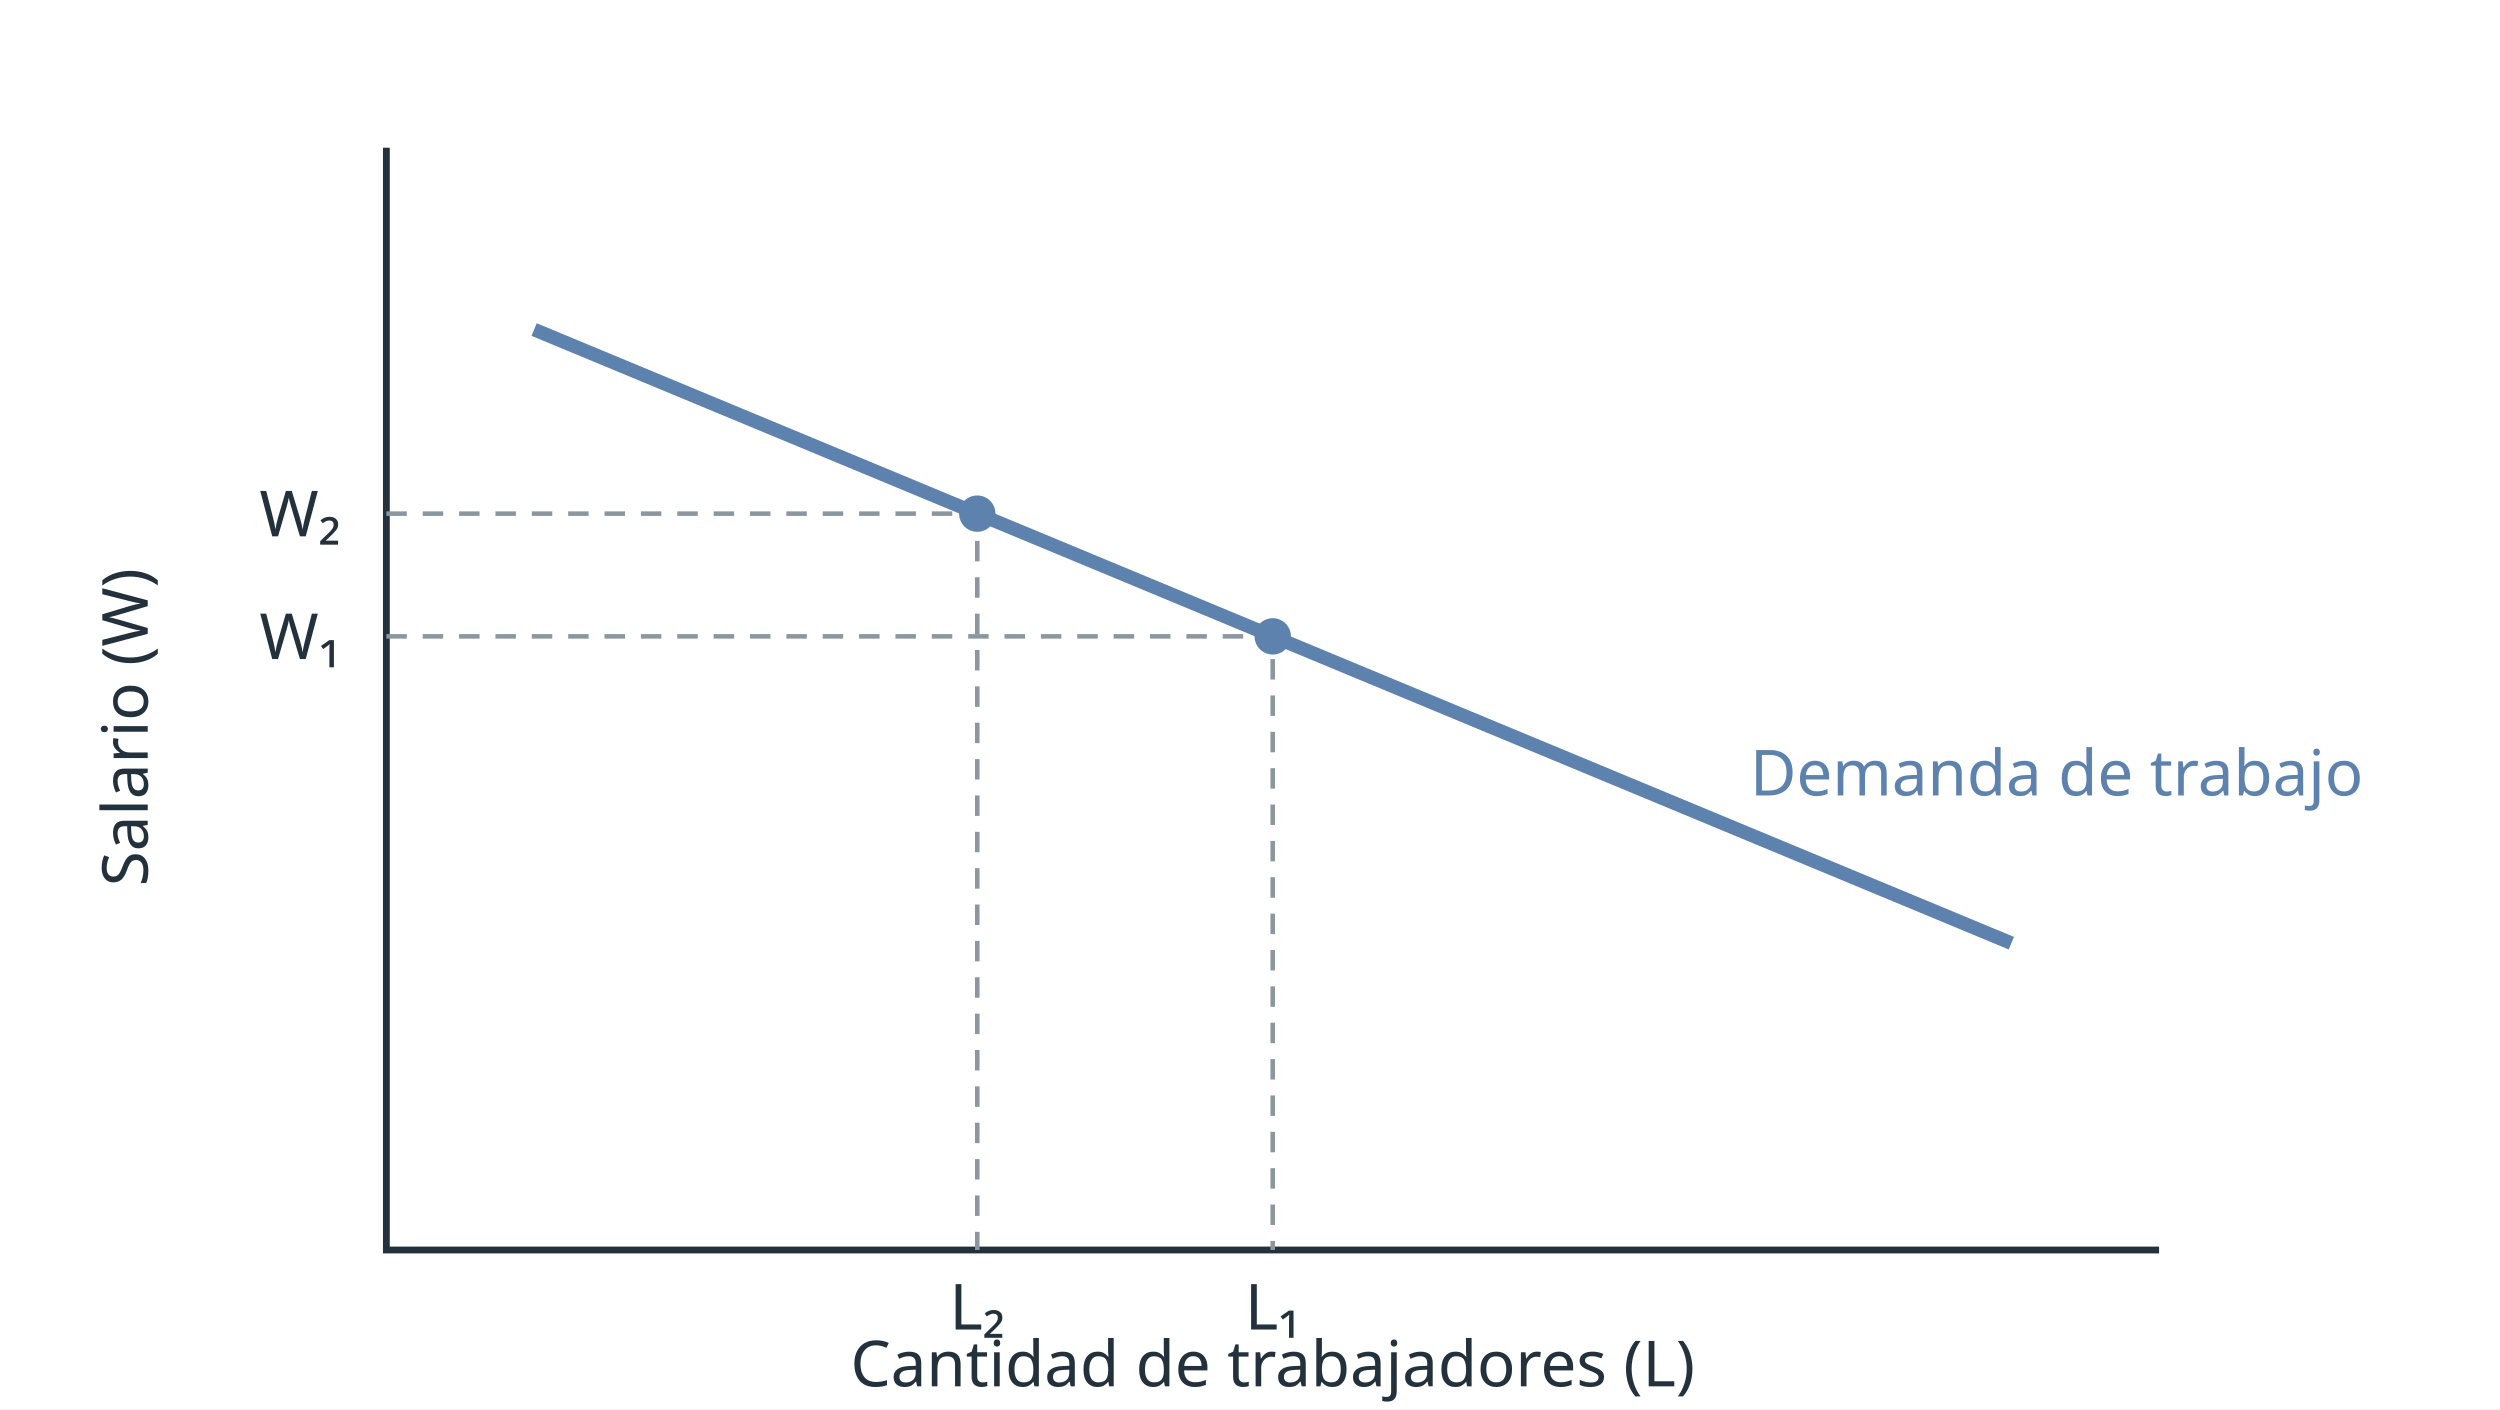
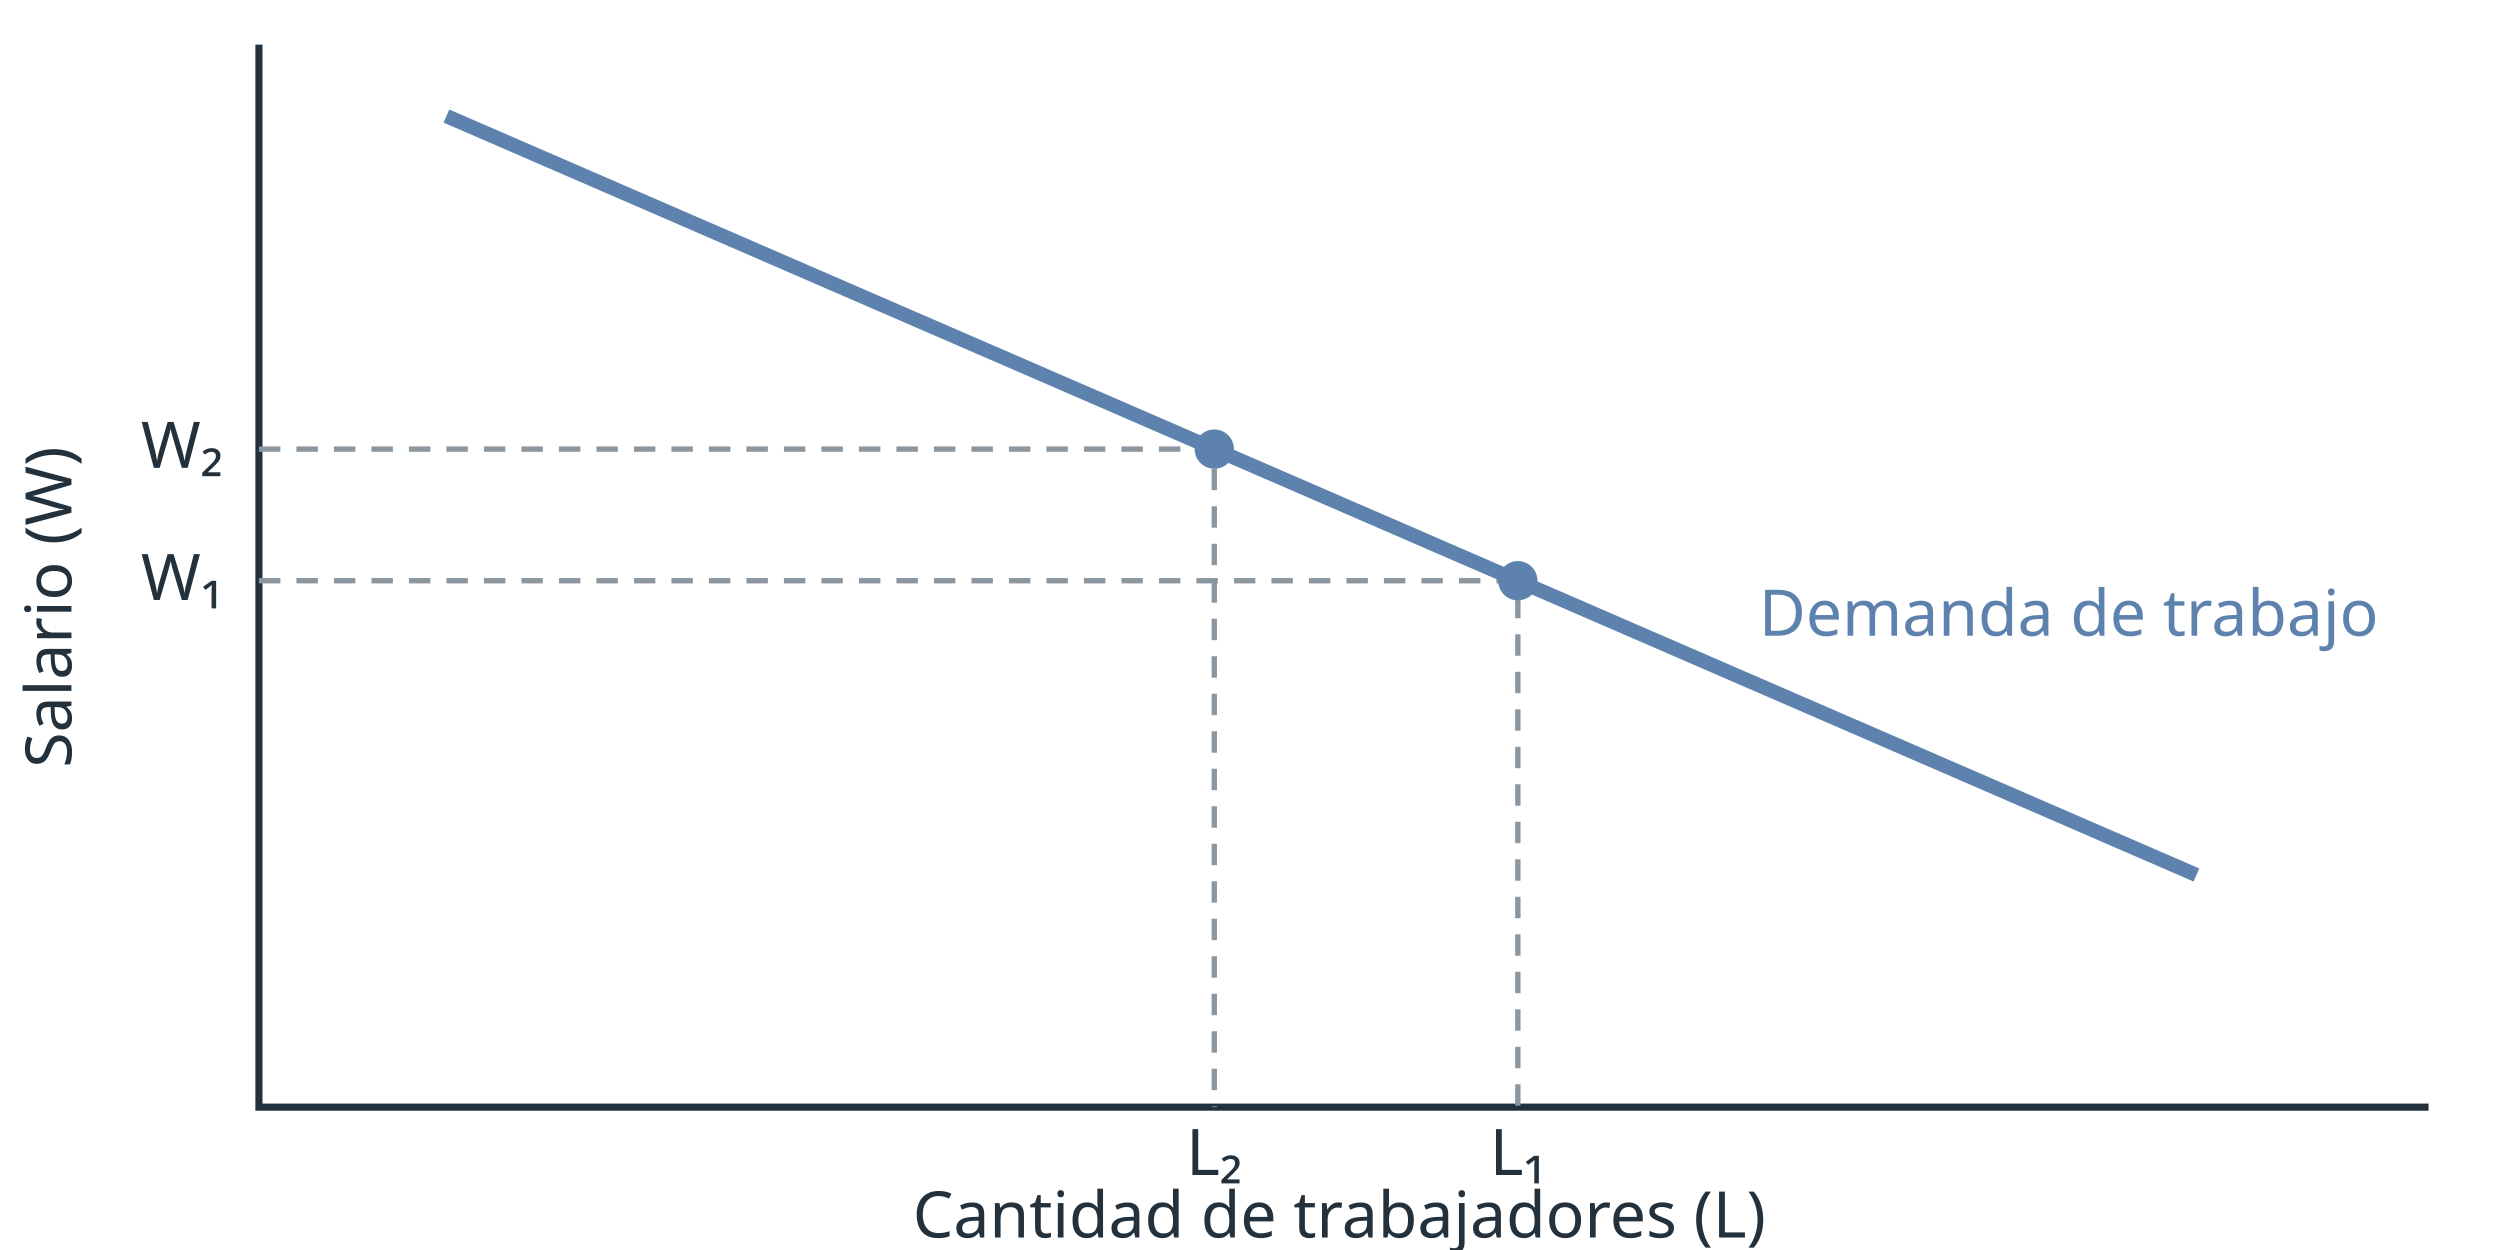
- <svg xmlns="http://www.w3.org/2000/svg" width="1100" height="620" viewBox="0 0 1100 620" role="img" aria-labelledby="title desc">
-   <rect width="1100" height="620" fill="white" />
-   <g fill="none" stroke="#23313d" stroke-width="3">
-     <path d="M170 65 V550 H950" />
+ <svg xmlns="http://www.w3.org/2000/svg" width="1400" height="700" viewBox="0 0 1400 700" role="img" aria-labelledby="title desc">
+   <rect width="1400" height="700" fill="white" />
+   <g fill="none" stroke="#23313d" stroke-width="4">
+     <path d="M145 25 V620 H1360" />
  </g>
-   <g fill="none" stroke="#8b969f" stroke-width="2" stroke-dasharray="9 7">
-     <path d="M170 226 H430 V550" />
-     <path d="M170 280 H560 V550" />
+   <g fill="none" stroke="#8b969f" stroke-width="3" stroke-dasharray="12 9">
+     <path d="M145 251.5 H680 V620" />
+     <path d="M145 325.2 H850 V620" />
  </g>
-   <path d="M235 145 L885 415" fill="none" stroke="#5e82ae" stroke-width="6" />
+   <path d="M250 65 L1230 490" fill="none" stroke="#5e82ae" stroke-width="8" />
  <g fill="#5e82ae">
-     <circle cx="430" cy="226" r="8" />
-     <circle cx="560" cy="280" r="8" />
+     <circle cx="680" cy="251.5" r="11" />
+     <circle cx="850" cy="325.2" r="11" />
  </g>
-   <g font-family="sans-serif" font-size="28" fill="#23313d">
-     <text x="65" y="320" transform="rotate(-90 65 320)" text-anchor="middle">Salario (W)</text>
-     <text x="560" y="610" text-anchor="middle">Cantidad de trabajadores (L)</text>
-     <text x="150" y="236" text-anchor="end">W₂</text>
-     <text x="150" y="290" text-anchor="end">W₁</text>
-     <text x="430" y="585" text-anchor="middle">L₂</text>
-     <text x="560" y="585" text-anchor="middle">L₁</text>
-     <text x="770" y="350" fill="#5e82ae">Demanda de trabajo</text>
+   <g font-family="sans-serif" font-size="36" fill="#23313d">
+     <text x="40" y="340" transform="rotate(-90 40 340)" text-anchor="middle">Salario (W)</text>
+     <text x="750" y="693" text-anchor="middle">Cantidad de trabajadores (L)</text>
+     <text x="125" y="262" text-anchor="end">W₂</text>
+     <text x="125" y="336" text-anchor="end">W₁</text>
+     <text x="680" y="658" text-anchor="middle">L₂</text>
+     <text x="850" y="658" text-anchor="middle">L₁</text>
+     <text x="985" y="356" fill="#5e82ae">Demanda de trabajo</text>
  </g>
</svg>
